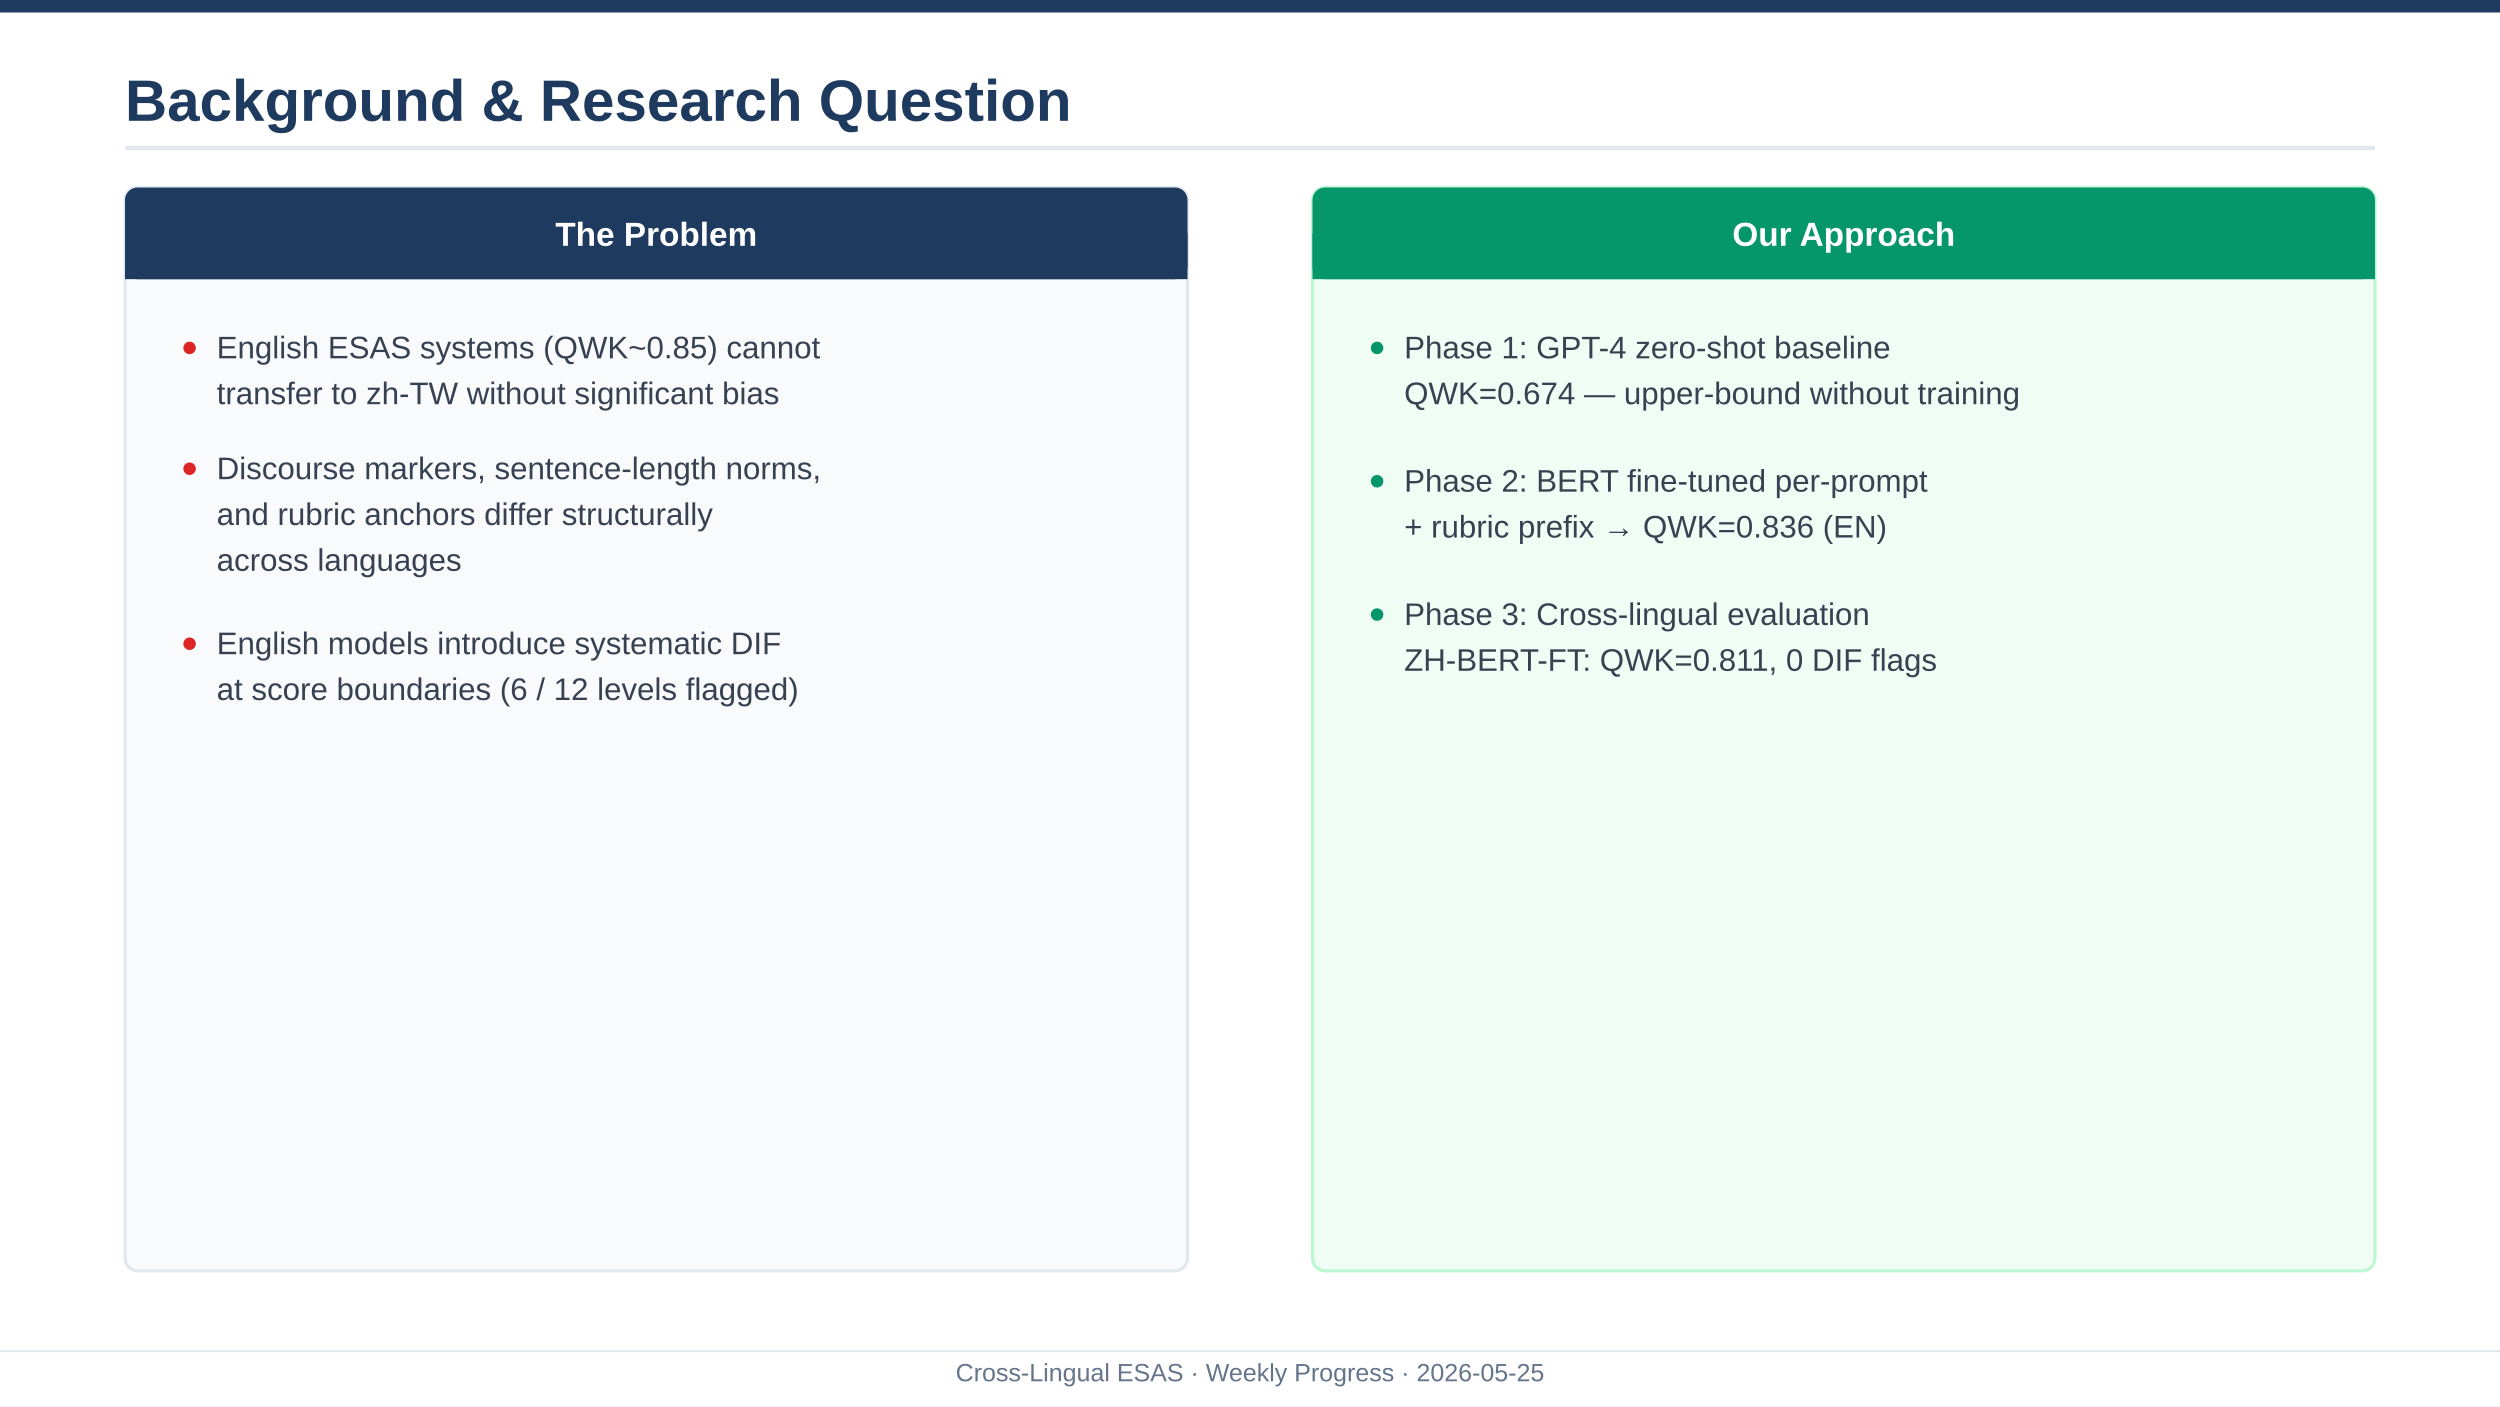
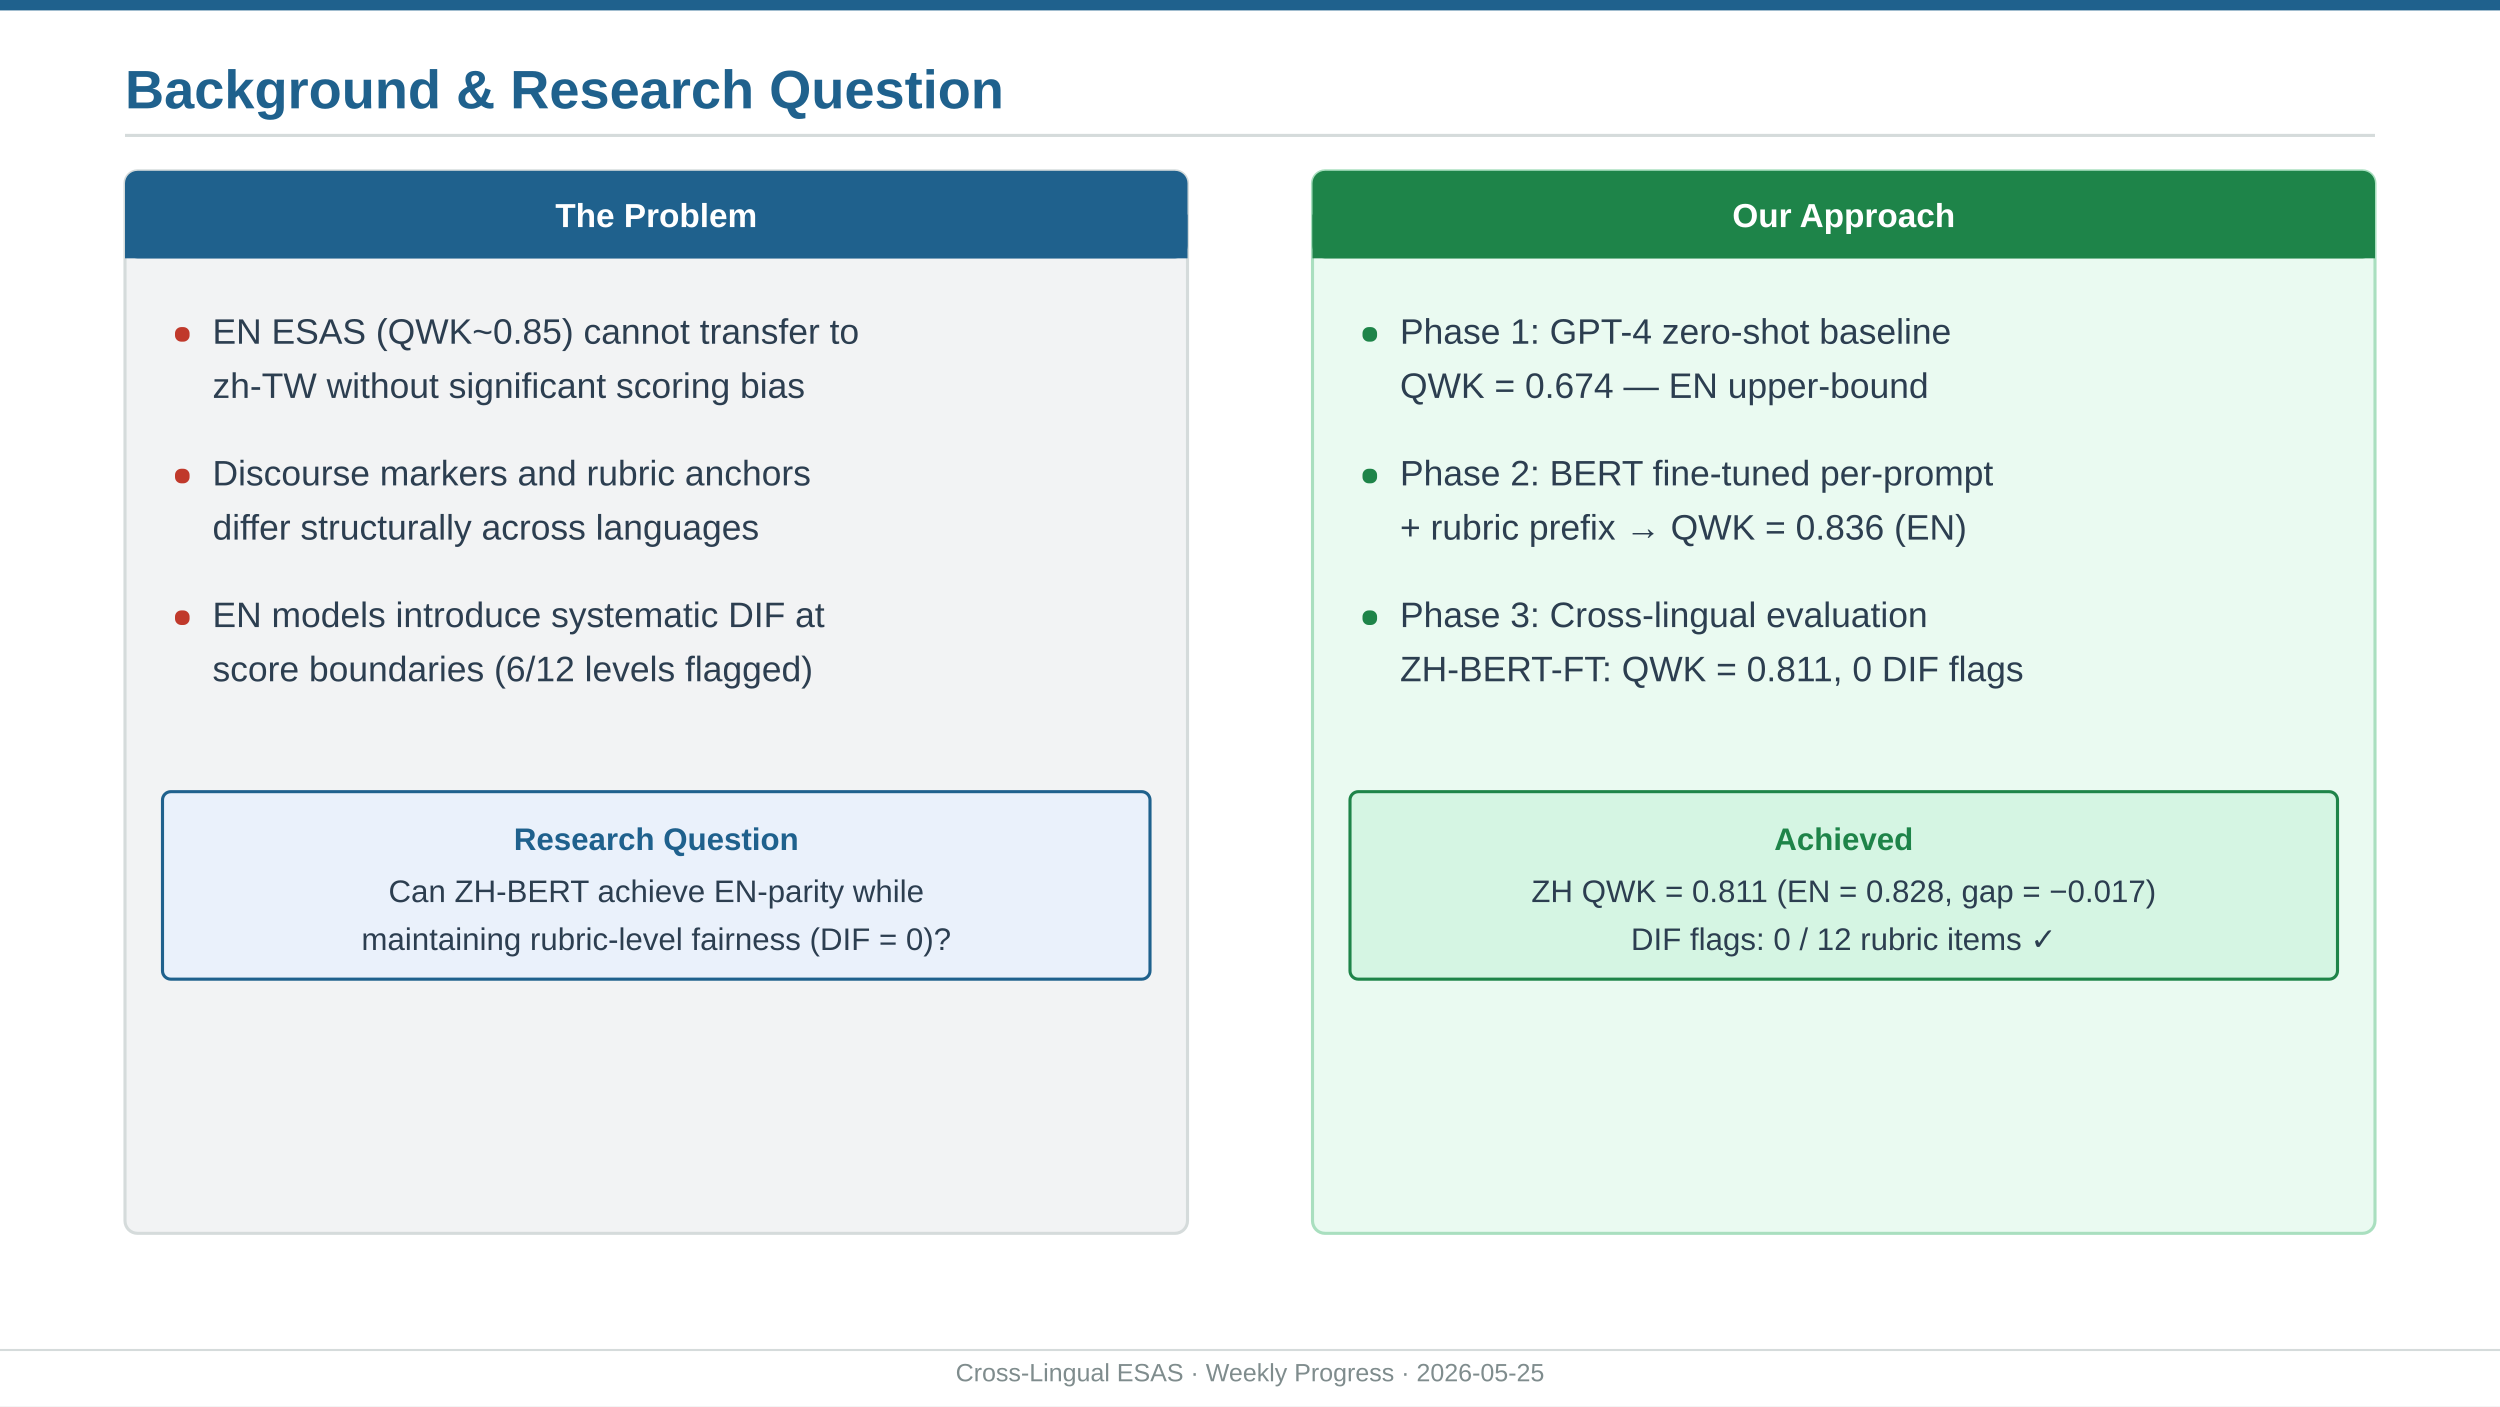
<svg xmlns="http://www.w3.org/2000/svg" viewBox="0 0 1200 675" width="1200" height="675">
-   <rect width="1200" height="675" fill="#ffffff" />
-   <rect width="1200" height="6" fill="#1e3a5f" />
-   <text x="60" y="58" font-family="'Helvetica Neue', Arial, sans-serif" font-size="28" font-weight="700" fill="#1e3a5f">Background &amp; Research Question</text>
-   <rect x="60" y="70" width="1080" height="2" fill="#e2e8f0" />
-   <rect x="60" y="90" width="510" height="520" rx="6" fill="#f8fafc" stroke="#e2e8f0" stroke-width="1.5" />
-   <rect x="60" y="90" width="510" height="44" rx="6" fill="#1e3a5f" />
-   <rect x="60" y="112" width="510" height="22" fill="#1e3a5f" />
-   <text x="315" y="118" font-family="'Helvetica Neue', Arial, sans-serif" font-size="16" font-weight="600" fill="#ffffff" text-anchor="middle">The Problem</text>
-   <rect x="88" y="164" width="6" height="6" rx="3" fill="#dc2626" />
-   <text x="104" y="172" font-family="'Helvetica Neue', Arial, sans-serif" font-size="15" fill="#374151">
-     <tspan x="104" dy="0">English ESAS systems (QWK~0.85) cannot</tspan>
-     <tspan x="104" dy="22">transfer to zh-TW without significant bias</tspan>
+   <path d="M 0,0 H 1200 V 675 H 0 Z" fill="#ffffff" />
+   <rect width="1200" height="5" fill="#1f618d" />
+   <text x="60" y="52" font-family="'Helvetica Neue', Arial, sans-serif" font-size="26" font-weight="700" fill="#1f618d">Background &amp; Research Question</text>
+   <line x1="60" y1="65" x2="1140" y2="65" stroke="#d5dbdb" stroke-width="1.5" />
+   <path d="M 66,82 H 564 A 6,6 0 0,1 570,88 V 586 A 6,6 0 0,1 564,592 H 66 A 6,6 0 0,1 60,586 V 88 A 6,6 0 0,1 66,82 Z" fill="#f2f3f4" stroke="#d5dbdb" stroke-width="1.5" />
+   <rect x="60" y="82" width="510" height="42" rx="6" fill="#1f618d" />
+   <rect x="60" y="103" width="510" height="21" fill="#1f618d" />
+   <text x="315" y="109" font-family="'Helvetica Neue', Arial, sans-serif" font-size="16" font-weight="600" fill="#ffffff" text-anchor="middle">The Problem</text>
+   <rect x="84" y="157" width="7" height="7" rx="3" fill="#c0392b" />
+   <text x="102" y="165" font-family="'Helvetica Neue', Arial, sans-serif" font-size="17" fill="#2c3e50">
+     <tspan x="102" dy="0">EN ESAS (QWK~0.85) cannot transfer to</tspan>
+     <tspan x="102" dy="26">zh-TW without significant scoring bias</tspan>
  </text>
-   <rect x="88" y="222" width="6" height="6" rx="3" fill="#dc2626" />
-   <text x="104" y="230" font-family="'Helvetica Neue', Arial, sans-serif" font-size="15" fill="#374151">
-     <tspan x="104" dy="0">Discourse markers, sentence-length norms,</tspan>
-     <tspan x="104" dy="22">and rubric anchors differ structurally</tspan>
-     <tspan x="104" dy="22">across languages</tspan>
+   <rect x="84" y="225" width="7" height="7" rx="3" fill="#c0392b" />
+   <text x="102" y="233" font-family="'Helvetica Neue', Arial, sans-serif" font-size="17" fill="#2c3e50">
+     <tspan x="102" dy="0">Discourse markers and rubric anchors</tspan>
+     <tspan x="102" dy="26">differ structurally across languages</tspan>
  </text>
-   <rect x="88" y="306" width="6" height="6" rx="3" fill="#dc2626" />
-   <text x="104" y="314" font-family="'Helvetica Neue', Arial, sans-serif" font-size="15" fill="#374151">
-     <tspan x="104" dy="0">English models introduce systematic DIF</tspan>
-     <tspan x="104" dy="22">at score boundaries (6 / 12 levels flagged)</tspan>
+   <rect x="84" y="293" width="7" height="7" rx="3" fill="#c0392b" />
+   <text x="102" y="301" font-family="'Helvetica Neue', Arial, sans-serif" font-size="17" fill="#2c3e50">
+     <tspan x="102" dy="0">EN models introduce systematic DIF at</tspan>
+     <tspan x="102" dy="26">score boundaries (6/12 levels flagged)</tspan>
  </text>
-   <rect x="630" y="90" width="510" height="520" rx="6" fill="#f0fdf4" stroke="#bbf7d0" stroke-width="1.5" />
-   <rect x="630" y="90" width="510" height="44" rx="6" fill="#059669" />
-   <rect x="630" y="112" width="510" height="22" fill="#059669" />
-   <text x="885" y="118" font-family="'Helvetica Neue', Arial, sans-serif" font-size="16" font-weight="600" fill="#ffffff" text-anchor="middle">Our Approach</text>
-   <rect x="658" y="164" width="6" height="6" rx="3" fill="#059669" />
-   <text x="674" y="172" font-family="'Helvetica Neue', Arial, sans-serif" font-size="15" fill="#374151">
-     <tspan x="674" dy="0">Phase 1: GPT-4 zero-shot baseline</tspan>
-     <tspan x="674" dy="22">QWK=0.674 — upper-bound without training</tspan>
+   <path d="M 82,380 H 548 A 4,4 0 0,1 552,384 V 466 A 4,4 0 0,1 548,470 H 82 A 4,4 0 0,1 78,466 V 384 A 4,4 0 0,1 82,380 Z" fill="#eaf1fb" stroke="#1f618d" stroke-width="1.5" />
+   <text x="315" y="408" font-family="'Helvetica Neue', Arial, sans-serif" font-size="15" font-weight="600" fill="#1f618d" text-anchor="middle">Research Question</text>
+   <text x="315" y="433" font-family="'Helvetica Neue', Arial, sans-serif" font-size="15" fill="#2c3e50" text-anchor="middle">Can ZH-BERT achieve EN-parity while</text>
+   <text x="315" y="456" font-family="'Helvetica Neue', Arial, sans-serif" font-size="15" fill="#2c3e50" text-anchor="middle">maintaining rubric-level fairness (DIF = 0)?</text>
+   <path d="M 636,82 H 1134 A 6,6 0 0,1 1140,88 V 586 A 6,6 0 0,1 1134,592 H 636 A 6,6 0 0,1 630,586 V 88 A 6,6 0 0,1 636,82 Z" fill="#eafaf1" stroke="#a9dfbf" stroke-width="1.5" />
+   <rect x="630" y="82" width="510" height="42" rx="6" fill="#1e8449" />
+   <rect x="630" y="103" width="510" height="21" fill="#1e8449" />
+   <text x="885" y="109" font-family="'Helvetica Neue', Arial, sans-serif" font-size="16" font-weight="600" fill="#ffffff" text-anchor="middle">Our Approach</text>
+   <rect x="654" y="157" width="7" height="7" rx="3" fill="#1e8449" />
+   <text x="672" y="165" font-family="'Helvetica Neue', Arial, sans-serif" font-size="17" fill="#2c3e50">
+     <tspan x="672" dy="0">Phase 1: GPT-4 zero-shot baseline</tspan>
+     <tspan x="672" dy="26">QWK = 0.674 — EN upper-bound</tspan>
  </text>
-   <rect x="658" y="228" width="6" height="6" rx="3" fill="#059669" />
-   <text x="674" y="236" font-family="'Helvetica Neue', Arial, sans-serif" font-size="15" fill="#374151">
-     <tspan x="674" dy="0">Phase 2: BERT fine-tuned per-prompt</tspan>
-     <tspan x="674" dy="22">+ rubric prefix → QWK=0.836 (EN)</tspan>
+   <rect x="654" y="225" width="7" height="7" rx="3" fill="#1e8449" />
+   <text x="672" y="233" font-family="'Helvetica Neue', Arial, sans-serif" font-size="17" fill="#2c3e50">
+     <tspan x="672" dy="0">Phase 2: BERT fine-tuned per-prompt</tspan>
+     <tspan x="672" dy="26">+ rubric prefix → QWK = 0.836 (EN)</tspan>
  </text>
-   <rect x="658" y="292" width="6" height="6" rx="3" fill="#059669" />
-   <text x="674" y="300" font-family="'Helvetica Neue', Arial, sans-serif" font-size="15" fill="#374151">
-     <tspan x="674" dy="0">Phase 3: Cross-lingual evaluation</tspan>
-     <tspan x="674" dy="22">ZH-BERT-FT: QWK=0.811, 0 DIF flags</tspan>
+   <rect x="654" y="293" width="7" height="7" rx="3" fill="#1e8449" />
+   <text x="672" y="301" font-family="'Helvetica Neue', Arial, sans-serif" font-size="17" fill="#2c3e50">
+     <tspan x="672" dy="0">Phase 3: Cross-lingual evaluation</tspan>
+     <tspan x="672" dy="26">ZH-BERT-FT: QWK = 0.811, 0 DIF flags</tspan>
  </text>
-   <rect x="0" y="648" width="1200" height="1" fill="#e2e8f0" />
-   <text x="600" y="663" font-family="'Helvetica Neue', Arial, sans-serif" font-size="12" fill="#64748b" text-anchor="middle">Cross-Lingual ESAS · Weekly Progress · 2026-05-25</text>
+   <path d="M 652,380 H 1118 A 4,4 0 0,1 1122,384 V 466 A 4,4 0 0,1 1118,470 H 652 A 4,4 0 0,1 648,466 V 384 A 4,4 0 0,1 652,380 Z" fill="#d5f5e3" stroke="#1e8449" stroke-width="1.5" />
+   <text x="885" y="408" font-family="'Helvetica Neue', Arial, sans-serif" font-size="15" font-weight="600" fill="#1e8449" text-anchor="middle">Achieved</text>
+   <text x="885" y="433" font-family="'Helvetica Neue', Arial, sans-serif" font-size="15" fill="#2c3e50" text-anchor="middle">ZH QWK = 0.811  (EN = 0.828, gap = −0.017)</text>
+   <text x="885" y="456" font-family="'Helvetica Neue', Arial, sans-serif" font-size="15" fill="#2c3e50" text-anchor="middle">DIF flags: 0 / 12 rubric items ✓</text>
+   <line x1="0" y1="648" x2="1200" y2="648" stroke="#d5dbdb" stroke-width="1" />
+   <text x="600" y="663" font-family="'Helvetica Neue', Arial, sans-serif" font-size="12" fill="#7f8c8d" text-anchor="middle">Cross-Lingual ESAS  ·  Weekly Progress  ·  2026-05-25</text>
</svg>
